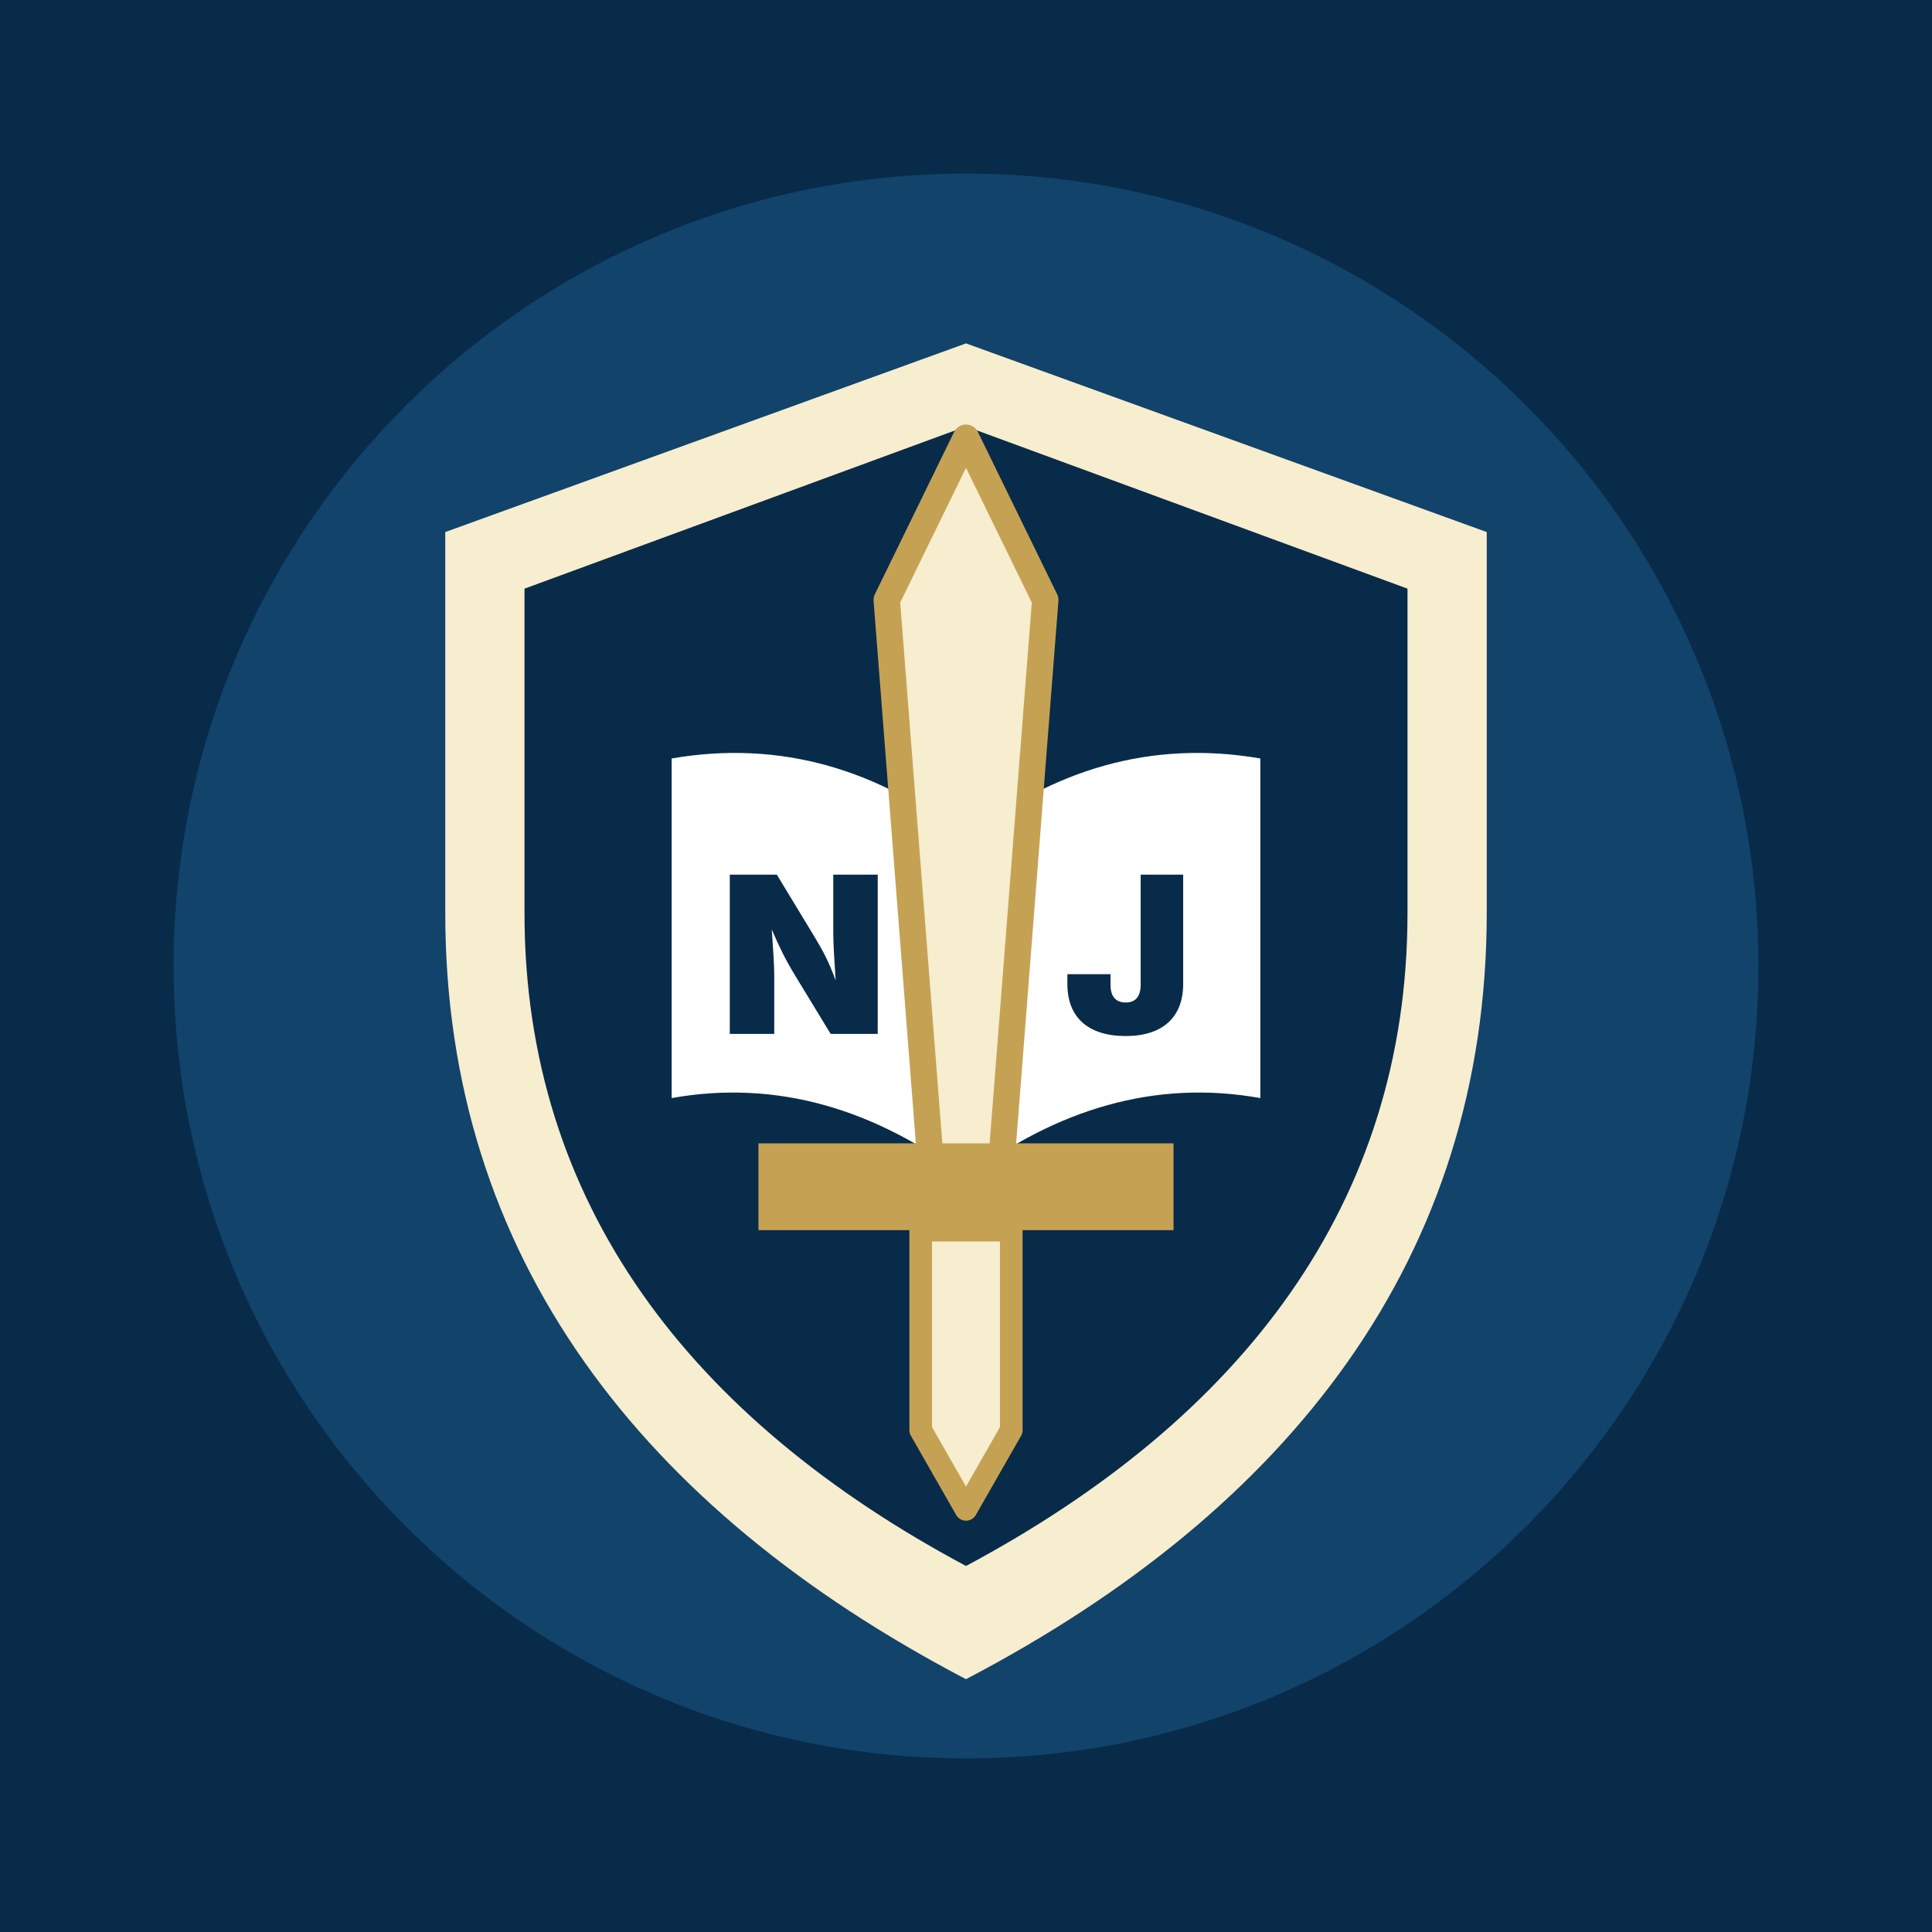
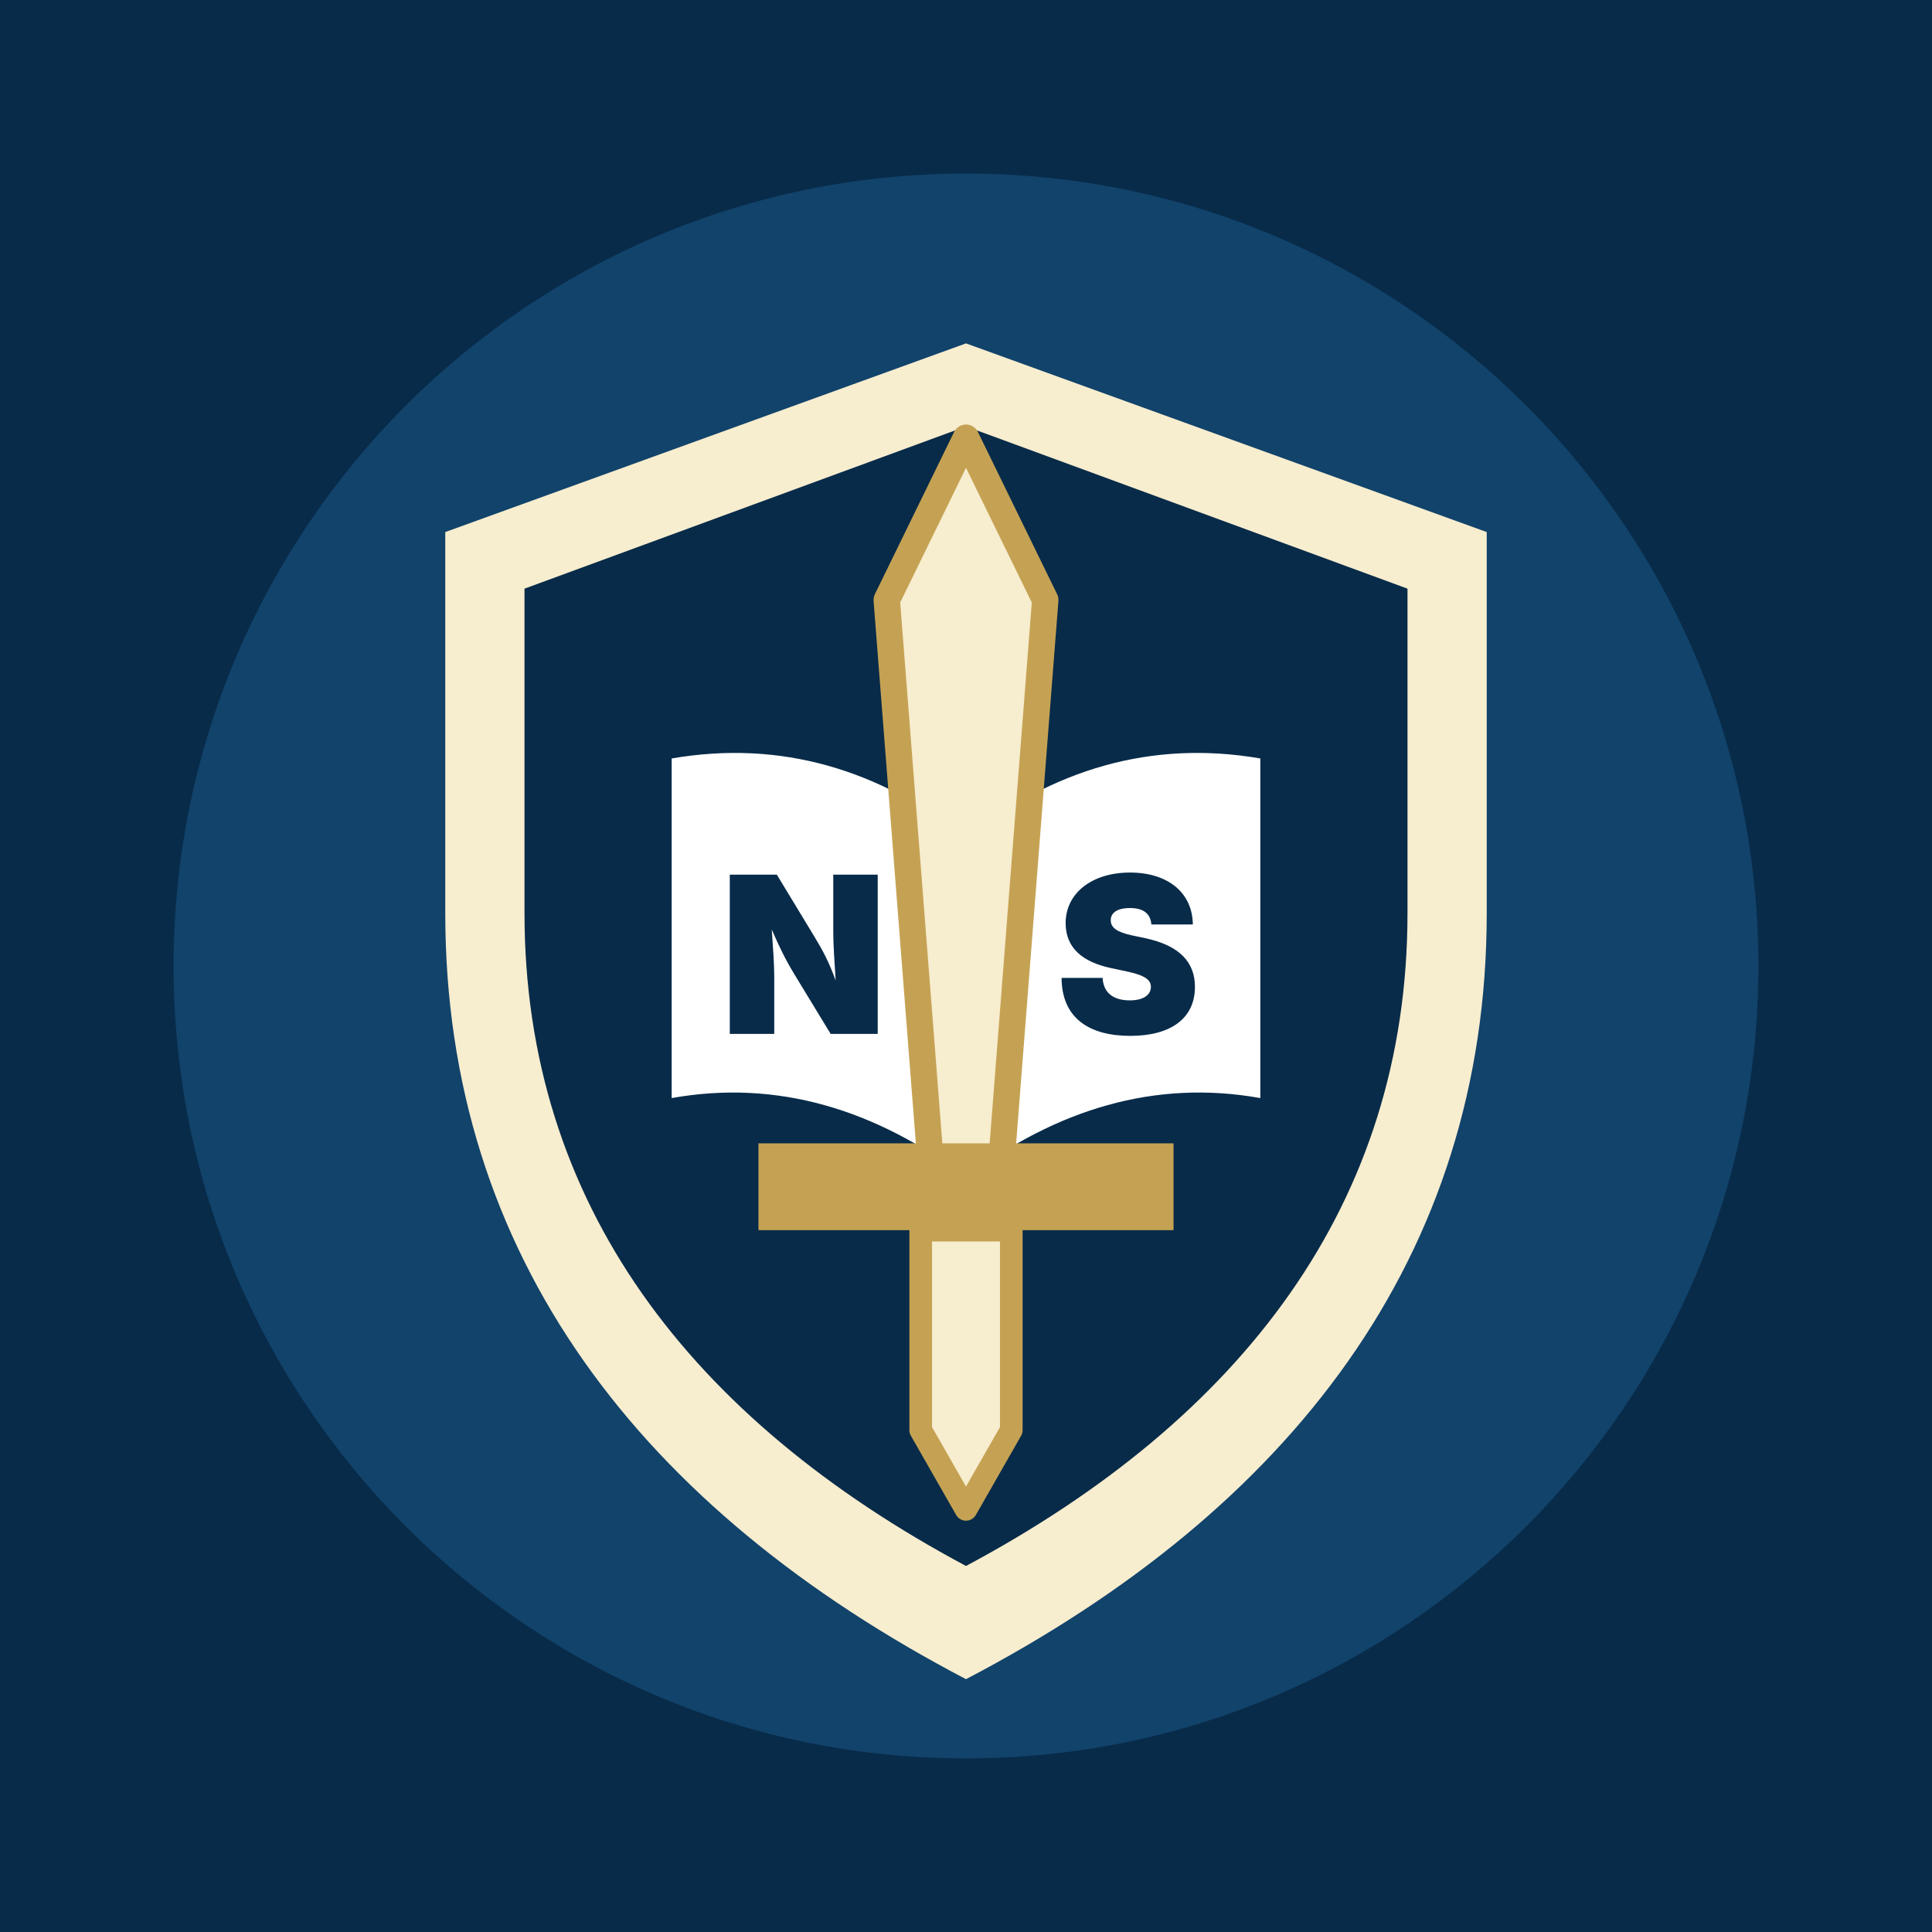
<svg xmlns="http://www.w3.org/2000/svg" viewBox="0 0 512 512" role="img" aria-labelledby="title desc">
  <rect width="512" height="512" fill="#082b49" />
  <circle cx="256" cy="256" r="210" fill="#154c79" opacity="0.72" />
  <path d="M256 91 394 141v101c0 91-52 158-138 203-86-45-138-112-138-203V141L256 91Z" fill="#f7edcf" />
  <path d="M256 113 373 156v86c0 77-44 134-117 173-73-39-117-96-117-173v-86l117-43Z" fill="#082b49" />
  <path d="M178 201c29-5 55 3 78 21v90c-24-18-50-26-78-21v-90Zm156 0c-29-5-55 3-78 21v90c24-18 50-26 78-21v-90Z" fill="#ffffff" />
  <text x="213" y="274" text-anchor="middle" font-family="Inter,Arial,sans-serif" font-size="58" font-weight="900" fill="#082b49">N</text>
-   <text x="299" y="274" text-anchor="middle" font-family="Inter,Arial,sans-serif" font-size="58" font-weight="900" fill="#082b49">J</text>
+   <text x="299" y="274" text-anchor="middle" font-family="Inter,Arial,sans-serif" font-size="58" font-weight="900" fill="#082b49">S</text>
  <path d="m256 116 21 43-12 154h-18l-12-154 21-43Z" fill="#f7edcf" stroke="#c5a253" stroke-width="7" stroke-linejoin="round" />
  <path d="M201 303h110v23H201z" rx="10" fill="#c5a253" />
  <path d="M244 326h24v53l-12 21-12-21v-53Z" fill="#f7edcf" stroke="#c5a253" stroke-width="6" stroke-linejoin="round" />
</svg>
